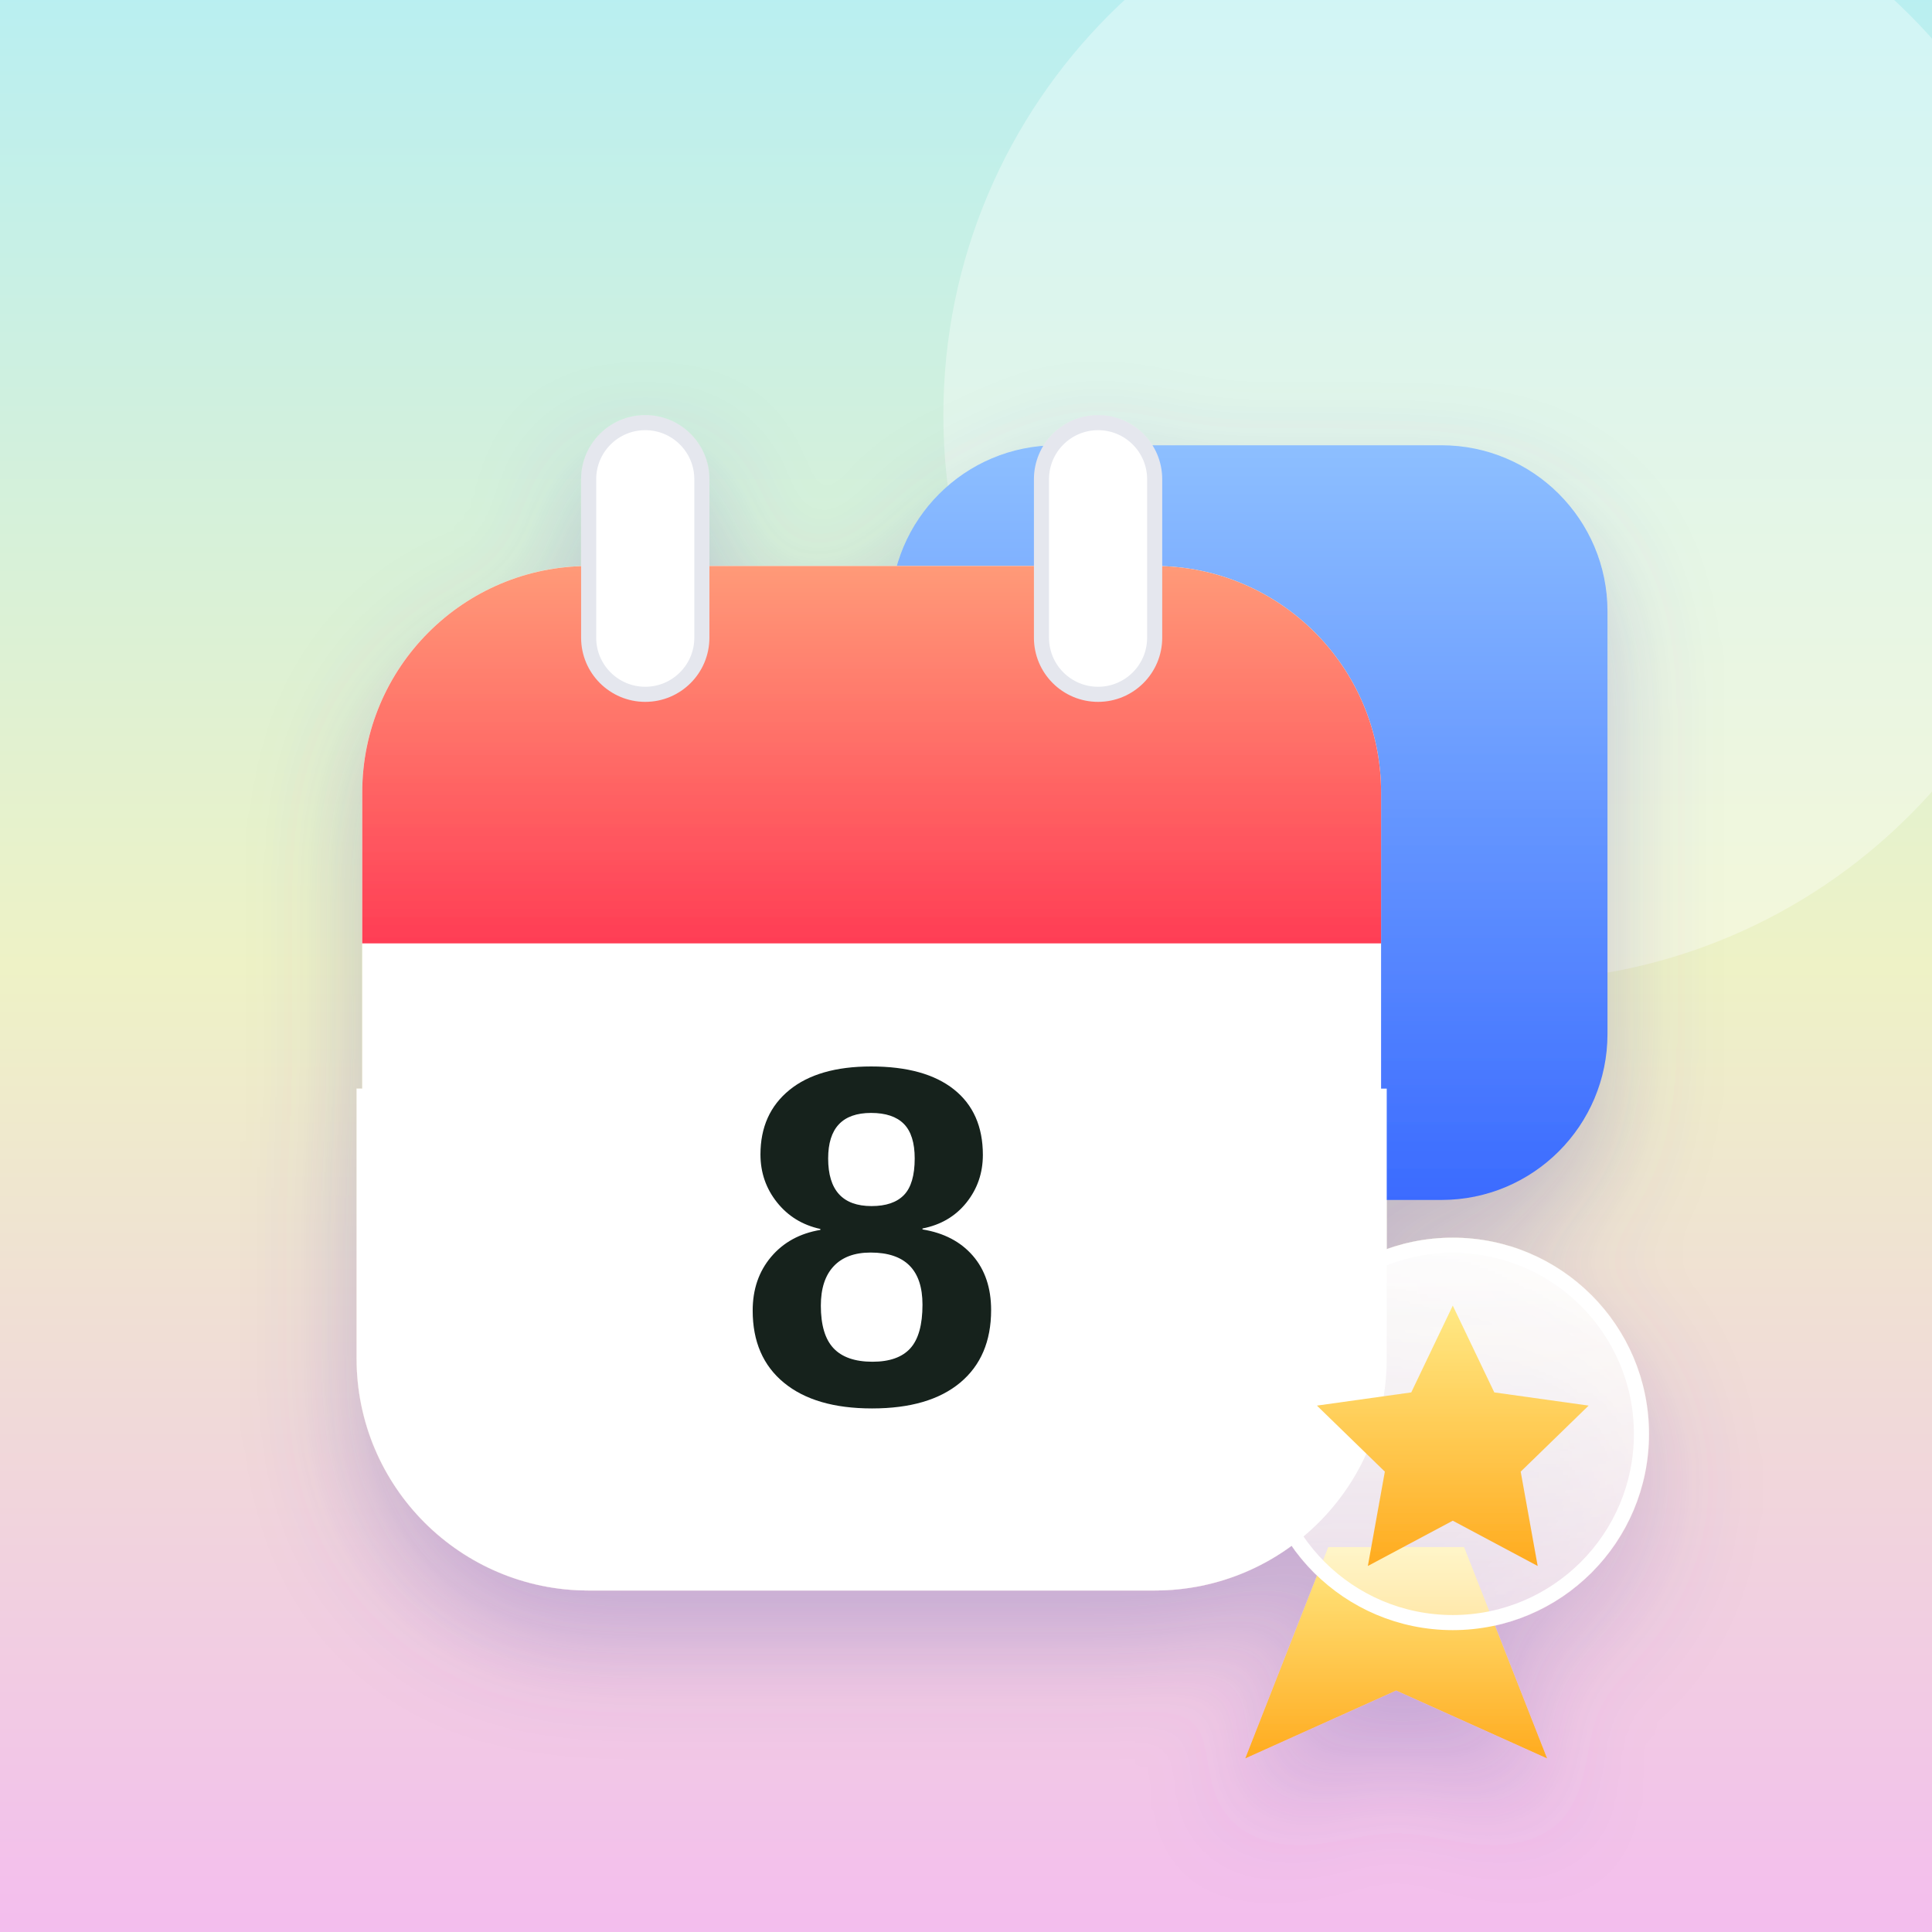
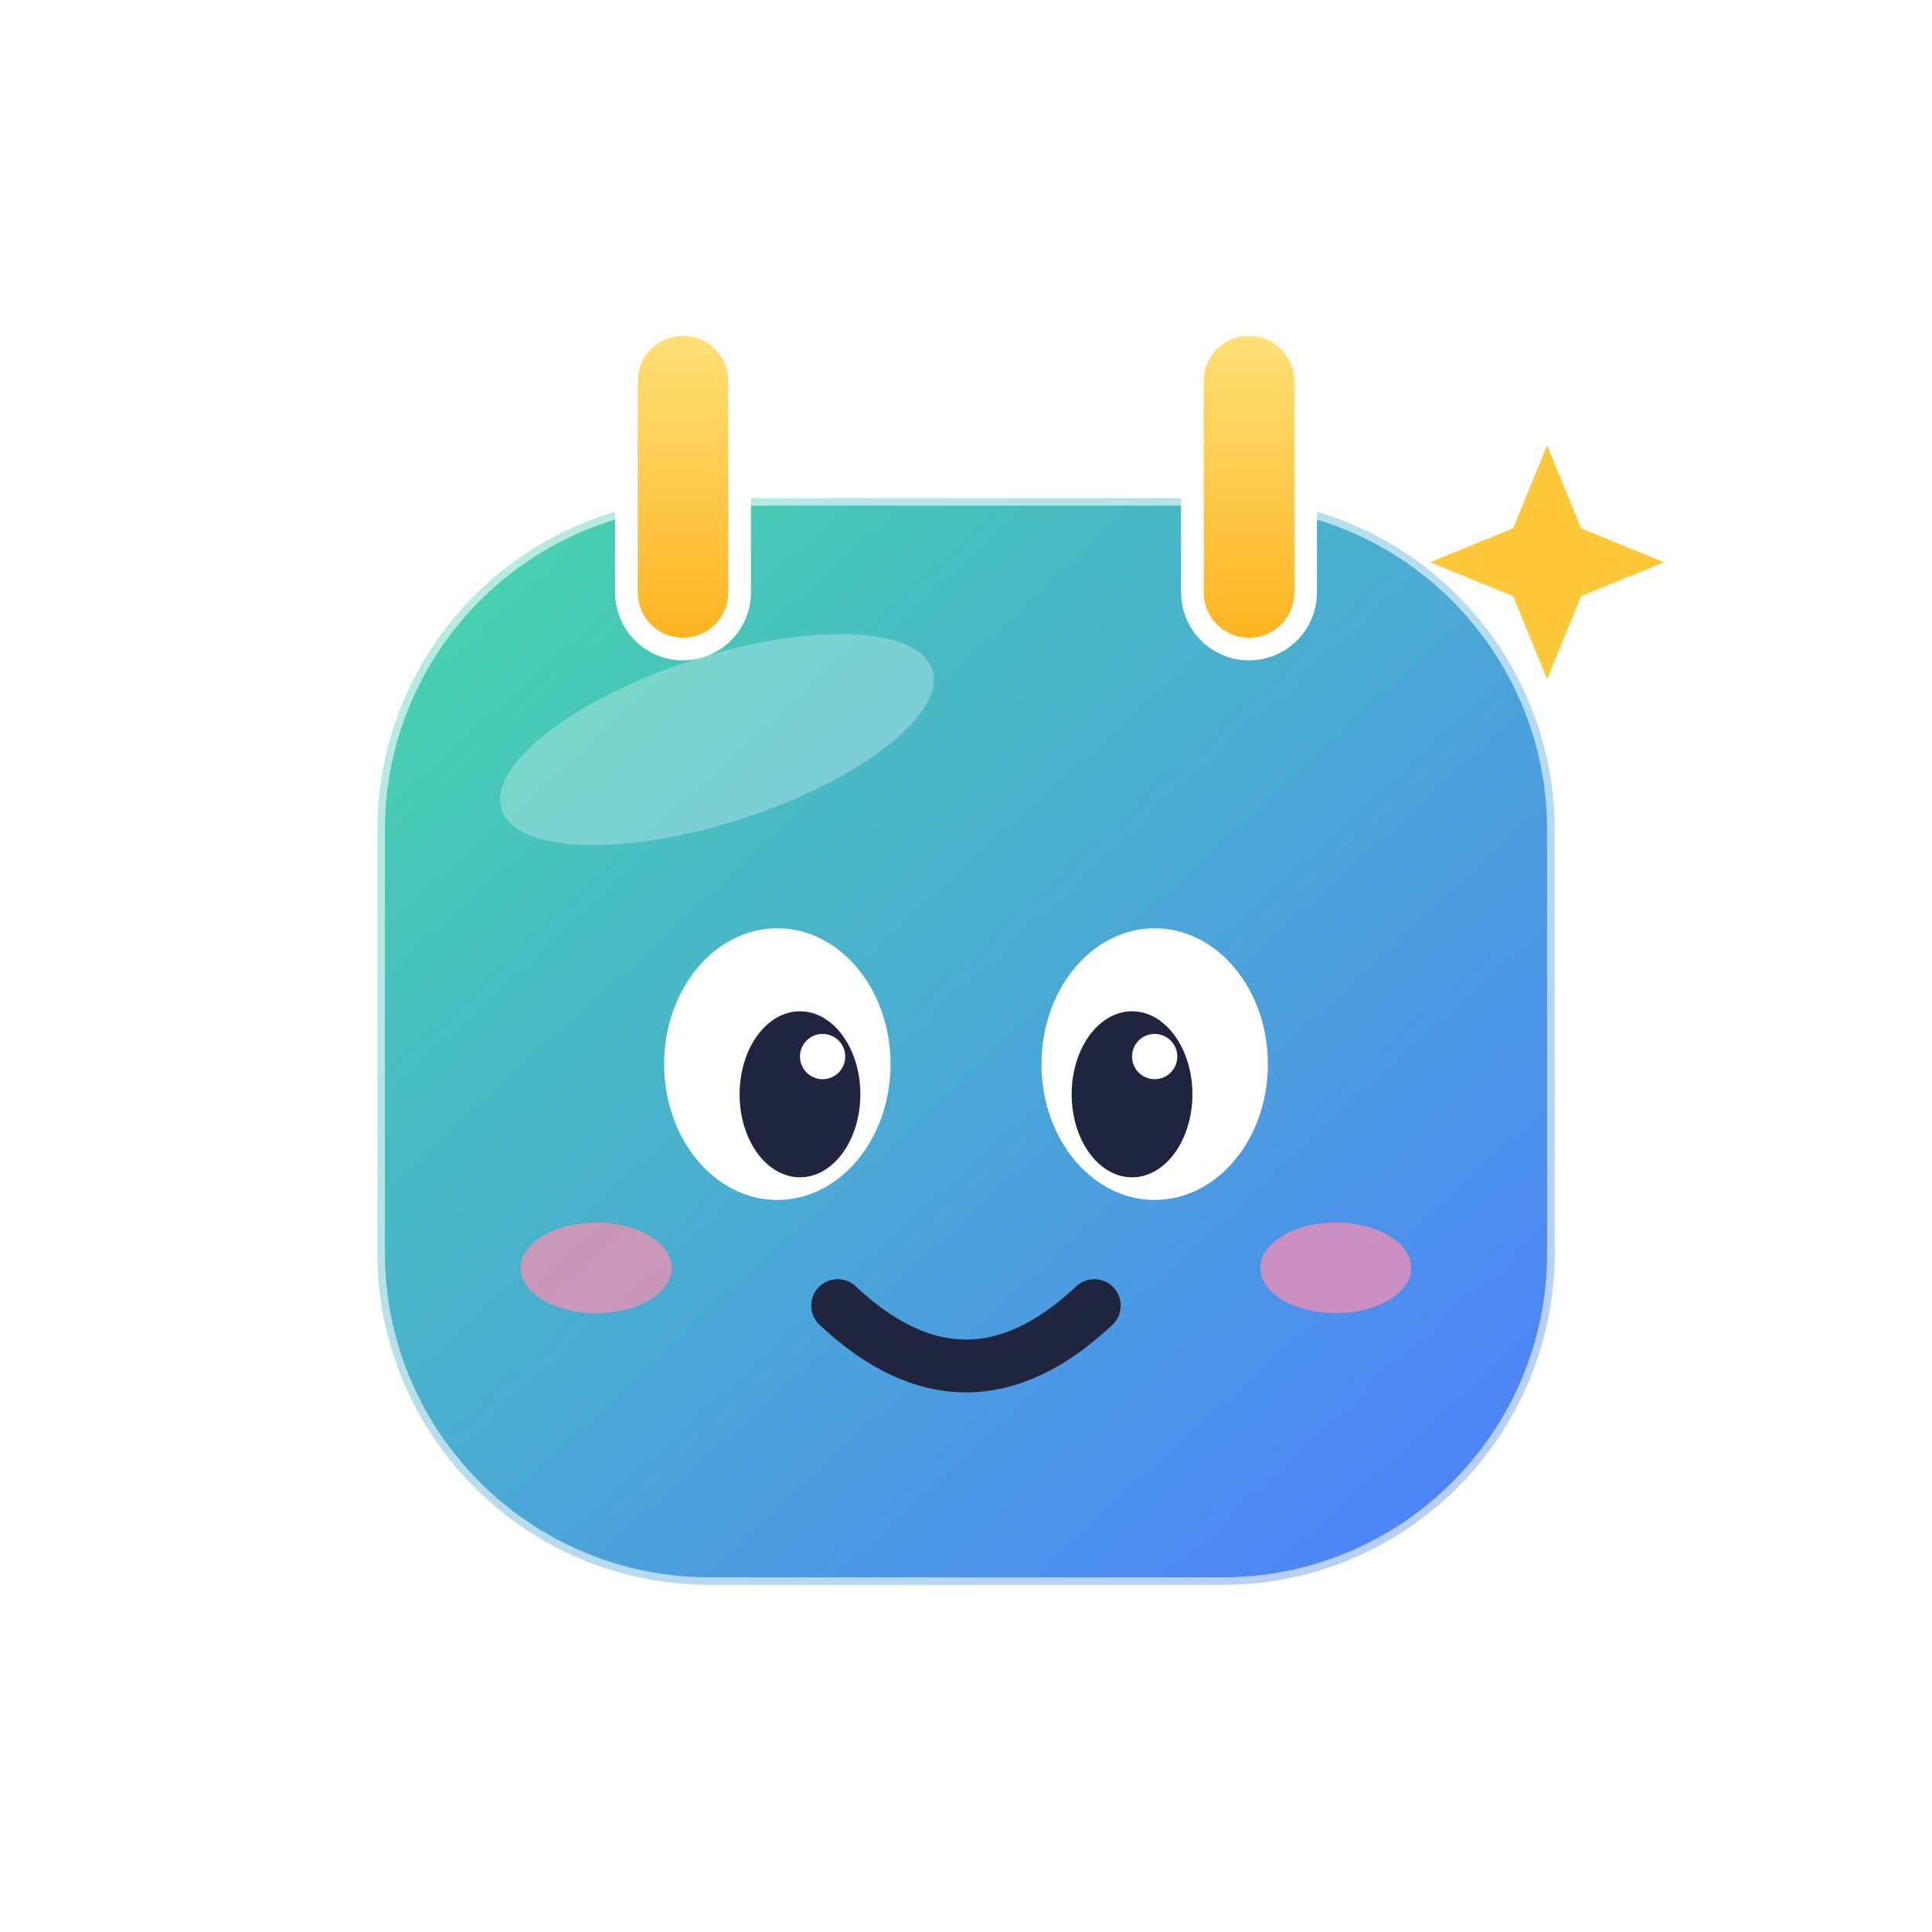
- <svg xmlns="http://www.w3.org/2000/svg" viewBox="0 0 512 512">
+ <svg xmlns="http://www.w3.org/2000/svg" viewBox="0 0 512 512" width="512" height="512">
  <defs>
-     <linearGradient id="bg" x1="0" y1="0" x2="0" y2="1">
-       <stop offset="0" stop-color="#b9eff1" />
-       <stop offset=".5" stop-color="#eef2c6" />
-       <stop offset="1" stop-color="#f3bdee" />
+     <linearGradient id="g" x1="0" y1="0" x2="1" y2="1">
+       <stop offset="0" stop-color="#46d8a8" />
+       <stop offset="1" stop-color="#4f7cff" />
    </linearGradient>
    <linearGradient id="r" x1="0" y1="0" x2="0" y2="1">
-       <stop offset="0" stop-color="#ff9a78" />
-       <stop offset="1" stop-color="#ff3d55" />
+       <stop offset="0" stop-color="#ffe27a" />
+       <stop offset="1" stop-color="#ffb21e" />
    </linearGradient>
-     <linearGradient id="b" x1="0" y1="0" x2="0" y2="1">
-       <stop offset="0" stop-color="#8dbfff" />
-       <stop offset="1" stop-color="#3b6bff" />
-     </linearGradient>
-     <linearGradient id="y" x1="0" y1="0" x2="0" y2="1">
-       <stop offset="0" stop-color="#ffe985" />
-       <stop offset="1" stop-color="#ffab1f" />
-     </linearGradient>
-     <linearGradient id="w" x1="0" y1="0" x2="0" y2="1">
-       <stop offset="0" stop-color="#fff" stop-opacity=".95" />
-       <stop offset="1" stop-color="#fff" stop-opacity=".45" />
-     </linearGradient>
-     <filter id="s" x="-20%" y="-20%" width="140%" height="150%">
-       <feDropShadow dx="0" dy="14" stdDeviation="14" flood-color="#5a50b4" flood-opacity=".3" />
-     </filter>
  </defs>
-   <rect width="512" height="512" fill="url(#bg)" />
-   <circle cx="400" cy="110" r="150" fill="#fff" fill-opacity=".35" />
-   <g filter="url(#s)">
-     <rect x="236" y="118" width="190" height="200" rx="44" fill="url(#b)" />
-     <rect x="96" y="150" width="270" height="270" rx="60" fill="#fff" />
-     <path d="M96 210a60 60 0 0 1 60-60h150a60 60 0 0 1 60 60v40H96z" fill="url(#r)" />
-     <rect x="156" y="112" width="30" height="72" rx="15" fill="#fff" stroke="#e5e7ee" stroke-width="4" />
-     <rect x="276" y="112" width="30" height="72" rx="15" fill="#fff" stroke="#e5e7ee" stroke-width="4" />
-     <path d="M96 290h270v70a60 60 0 0 1-60 60H156a60 60 0 0 1-60-60z" fill="url(#w)" stroke="#fff" stroke-width="3" />
-     <text x="231" y="372" text-anchor="middle" font-size="128" font-weight="800" fill="#13211d" font-family="Arial,Helvetica,sans-serif">8</text>
-     <path d="M352 410l-22 56 40-18 40 18-22-56z" fill="url(#y)" />
-     <circle cx="385" cy="380" r="50" fill="url(#w)" stroke="#fff" stroke-width="4" />
-     <path d="M385 346l11 23 25 3.5-18 17.5 4.5 25-22.5-12-22.5 12 4.5-25-18-17.5 25-3.5z" fill="url(#y)" />
-   </g>
+   <rect width="512" height="512" fill="#fff" />
+   <rect x="100" y="132" width="312" height="288" rx="88" fill="url(#g)" />
+   <rect x="100" y="132" width="312" height="288" rx="88" fill="none" stroke="#fff" stroke-opacity=".6" stroke-width="4" />
+   <rect x="166" y="86" width="30" height="86" rx="15" fill="url(#r)" stroke="#fff" stroke-width="6" />
+   <rect x="316" y="86" width="30" height="86" rx="15" fill="url(#r)" stroke="#fff" stroke-width="6" />
+   <ellipse cx="190" cy="196" rx="60" ry="22" fill="#fff" opacity=".28" transform="rotate(-18 190 196)" />
+   <ellipse cx="206" cy="282" rx="30" ry="36" fill="#fff" />
+   <ellipse cx="306" cy="282" rx="30" ry="36" fill="#fff" />
+   <ellipse cx="212" cy="290" rx="16" ry="22" fill="#20253f" />
+   <ellipse cx="300" cy="290" rx="16" ry="22" fill="#20253f" />
+   <circle cx="218" cy="280" r="6" fill="#fff" />
+   <circle cx="306" cy="280" r="6" fill="#fff" />
+   <path d="M222 346Q256 378 290 346" stroke="#20253f" stroke-width="14" fill="none" stroke-linecap="round" />
+   <ellipse cx="158" cy="336" rx="20" ry="12" fill="#ff8fb0" opacity=".7" />
+   <ellipse cx="354" cy="336" rx="20" ry="12" fill="#ff8fb0" opacity=".7" />
+   <path d="M410 118l9 22 22 9-22 9-9 22-9-22-22-9 22-9z" fill="#ffc83a" />
</svg>
